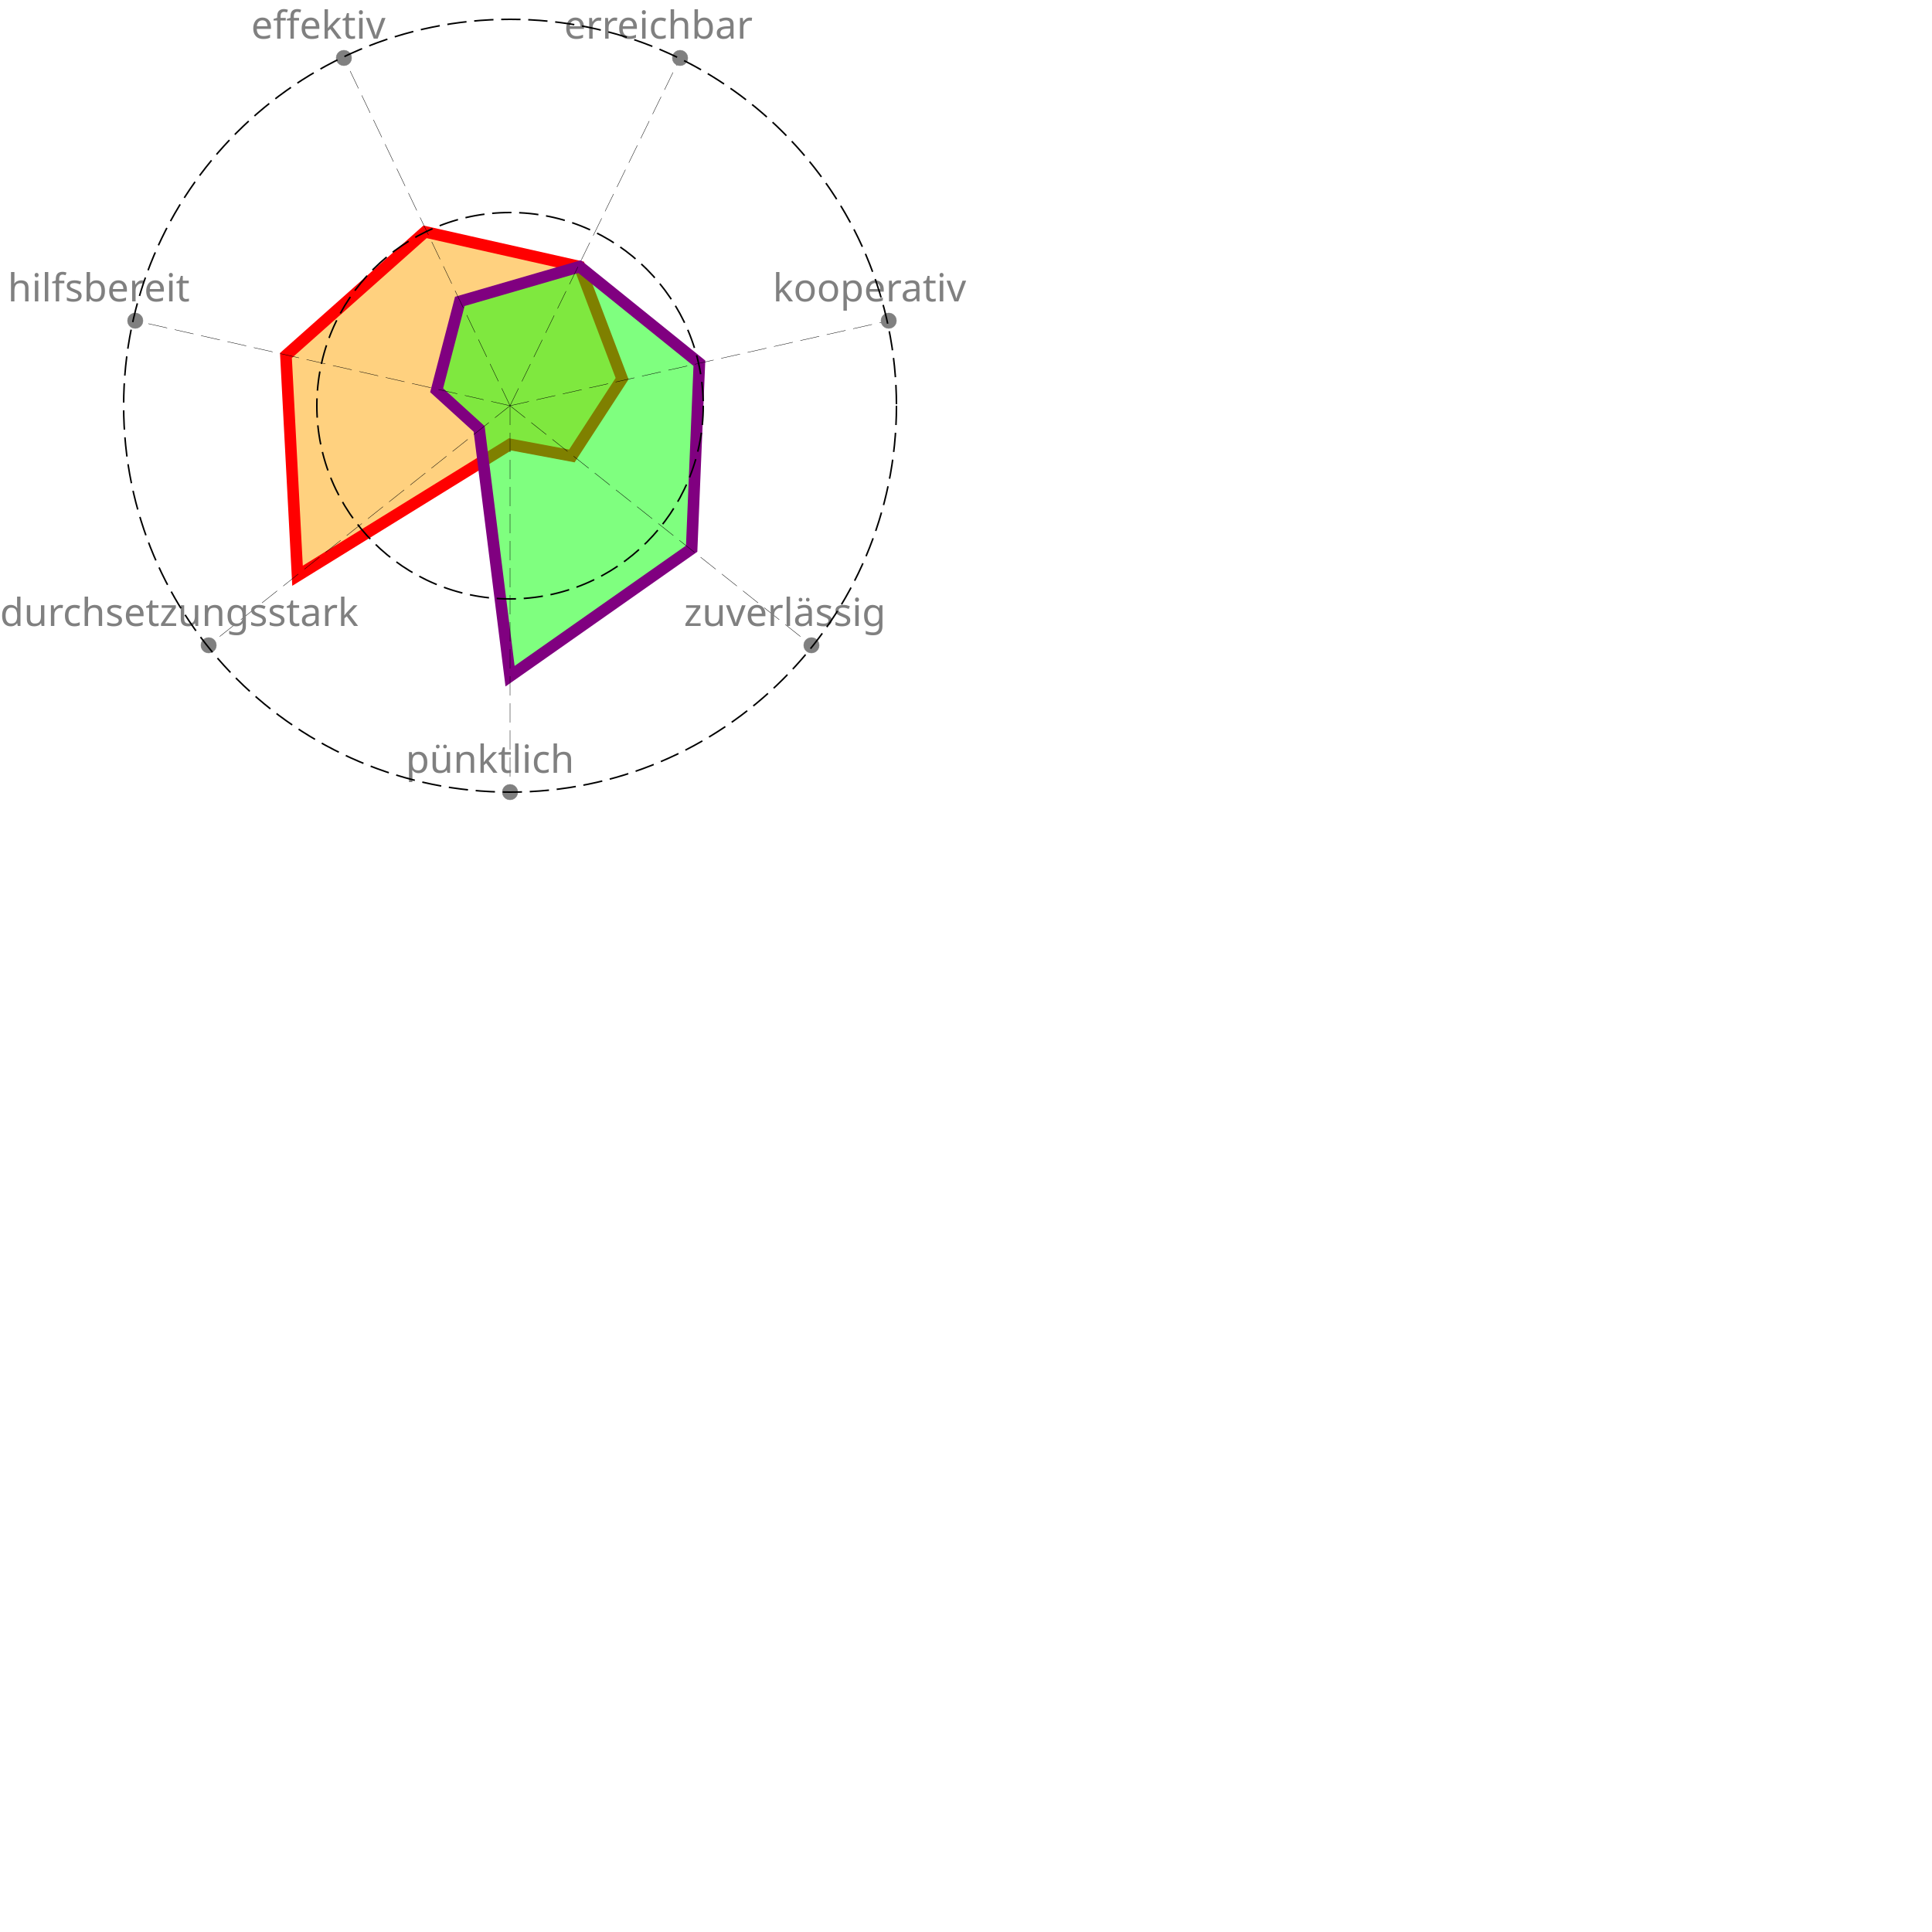
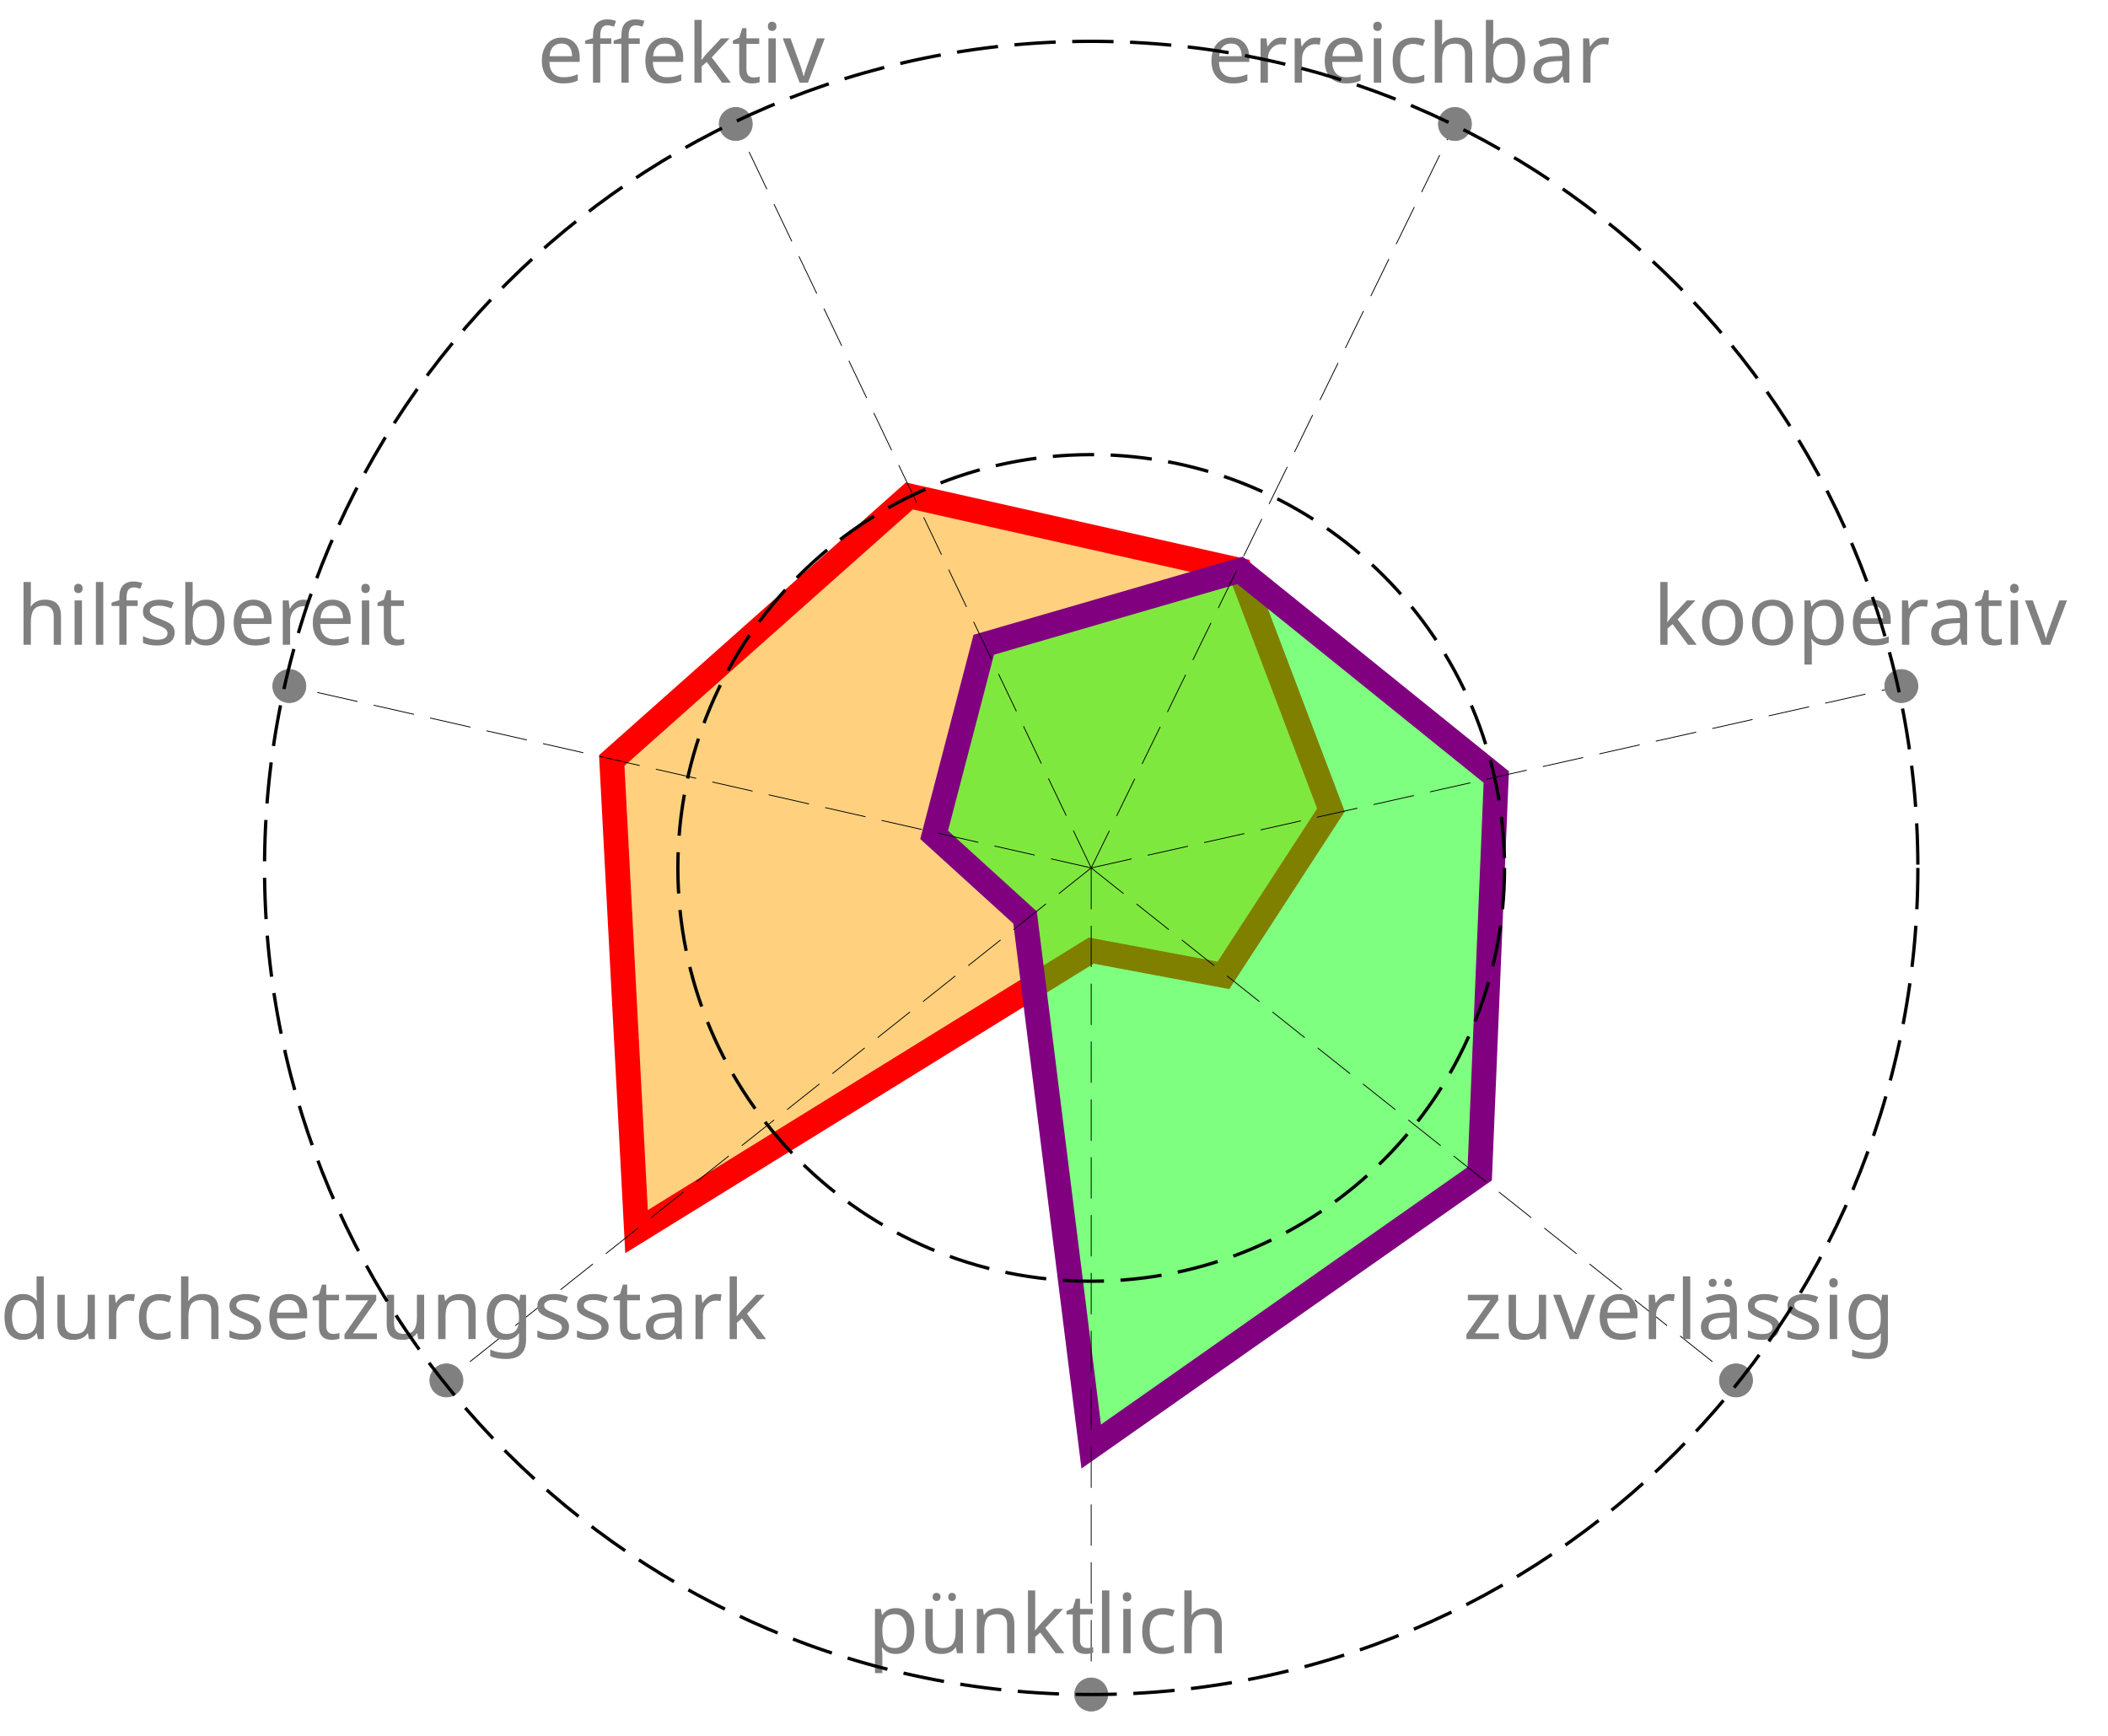
- <svg xmlns="http://www.w3.org/2000/svg" viewBox="0 0 500 500">
+ <svg xmlns="http://www.w3.org/2000/svg" viewBox="0 0 255 210">
  <polygon id="first" points="132 115 148 118 161 98 150 69 110 60 74 92 77 149" style="fill: orange; stroke: red; stroke-width: 3; fill-opacity: 0.5;" />
  <polygon id="second" points="132 175 179 142 181 94 150 69 119 78 113 101 124 111" style="fill: lime; stroke: purple; stroke-width: 3; fill-opacity: 0.5;" />
  <line x1="132" y1="105" x2="132" y2="205" class="radiants" stroke-width="0.1" stroke="black" stroke-dasharray="5, 2" />
  <circle cx="132" cy="205" r="2" fill="grey" stroke-width="0.1" stroke="grey" />
  <text fill="grey" x="105" y="200" class="radiant_text" style="font-family: Verdana; font-size: 10px; white-space: pre;">pünktlich</text>
  <line x1="132" y1="105" x2="210" y2="167" class="radiants" stroke-width="0.1" stroke="black" stroke-dasharray="5, 2" />
  <circle cx="210" cy="167" r="2" fill="grey" stroke-width="0.1" stroke="grey" />
  <text fill="grey" x="177" y="162" class="radiant_text" style="font-family: Verdana; font-size: 10px; white-space: pre;">zuverlässig</text>
  <line x1="132" y1="105" x2="230" y2="83" class="radiants" stroke-width="0.1" stroke="black" stroke-dasharray="5, 2" />
  <circle cx="230" cy="83" r="2" fill="grey" stroke-width="0.1" stroke="grey" />
  <text fill="grey" x="200" y="78" class="radiant_text" style="font-family: Verdana; font-size: 10px; white-space: pre;">kooperativ</text>
  <line x1="132" y1="105" x2="176" y2="15" class="radiants" stroke-width="0.1" stroke="black" stroke-dasharray="5, 2" />
  <circle cx="176" cy="15" r="2" fill="grey" stroke-width="0.1" stroke="grey" />
  <text fill="grey" x="146" y="10" class="radiant_text" style="font-family: Verdana; font-size: 10px; white-space: pre;">erreichbar</text>
  <line x1="132" y1="105" x2="89" y2="15" class="radiants" stroke-width="0.1" stroke="black" stroke-dasharray="5, 2" />
  <circle cx="89" cy="15" r="2" fill="grey" stroke-width="0.1" stroke="grey" />
  <text fill="grey" x="65" y="10" class="radiant_text" style="font-family: Verdana; font-size: 10px; white-space: pre;">effektiv</text>
  <line x1="132" y1="105" x2="35" y2="83" class="radiants" stroke-width="0.1" stroke="black" stroke-dasharray="5, 2" />
  <circle cx="35" cy="83" r="2" fill="grey" stroke-width="0.1" stroke="grey" />
  <text fill="grey" x="2" y="78" class="radiant_text" style="font-family: Verdana; font-size: 10px; white-space: pre;">hilfsbereit</text>
  <line x1="132" y1="105" x2="54" y2="167" class="radiants" stroke-width="0.1" stroke="black" stroke-dasharray="5, 2" />
  <circle cx="54" cy="167" r="2" fill="grey" stroke-width="0.1" stroke="grey" />
  <text fill="grey" x="0" y="162" class="radiant_text" style="font-family: Verdana; font-size: 10px; white-space: pre;">durchsetzungsstark</text>
  <circle cx="132" cy="105" r="50" fill="none" stroke-width="0.4" stroke="black" stroke-dasharray="5, 2" />
  <circle cx="132" cy="105" r="100" fill="none" stroke-width="0.4" stroke="black" stroke-dasharray="5, 2" />
</svg>
